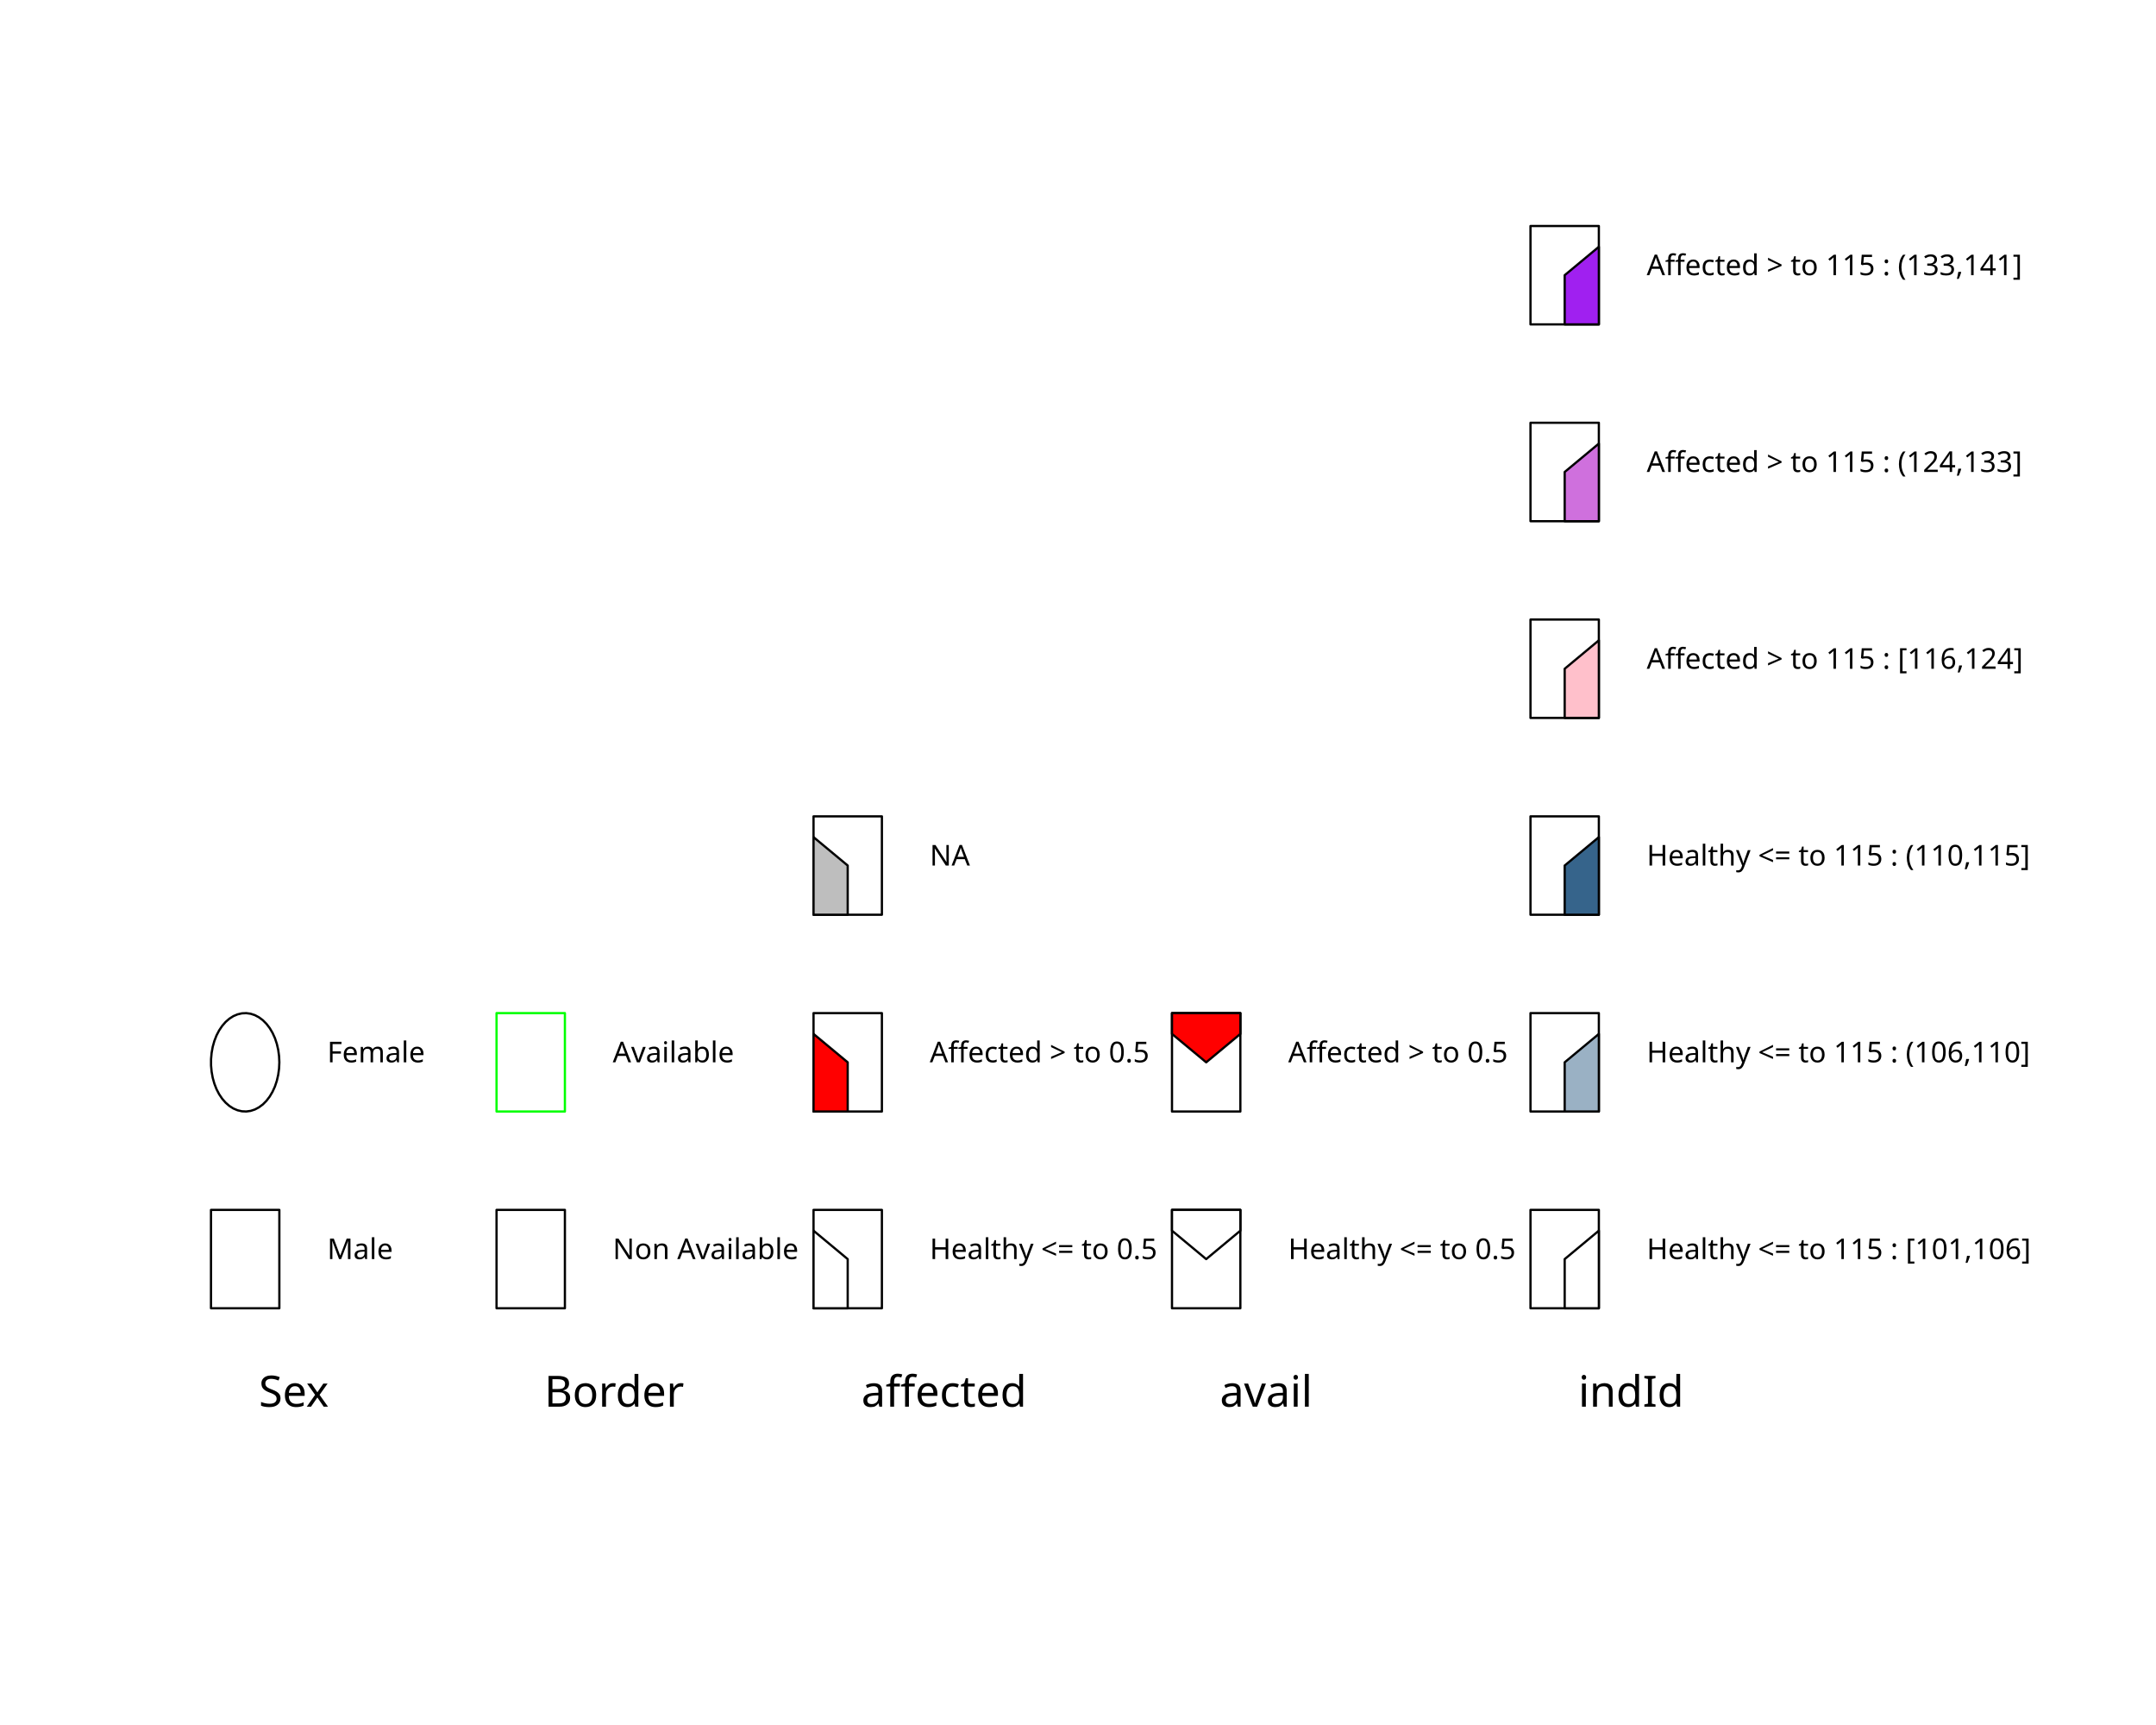
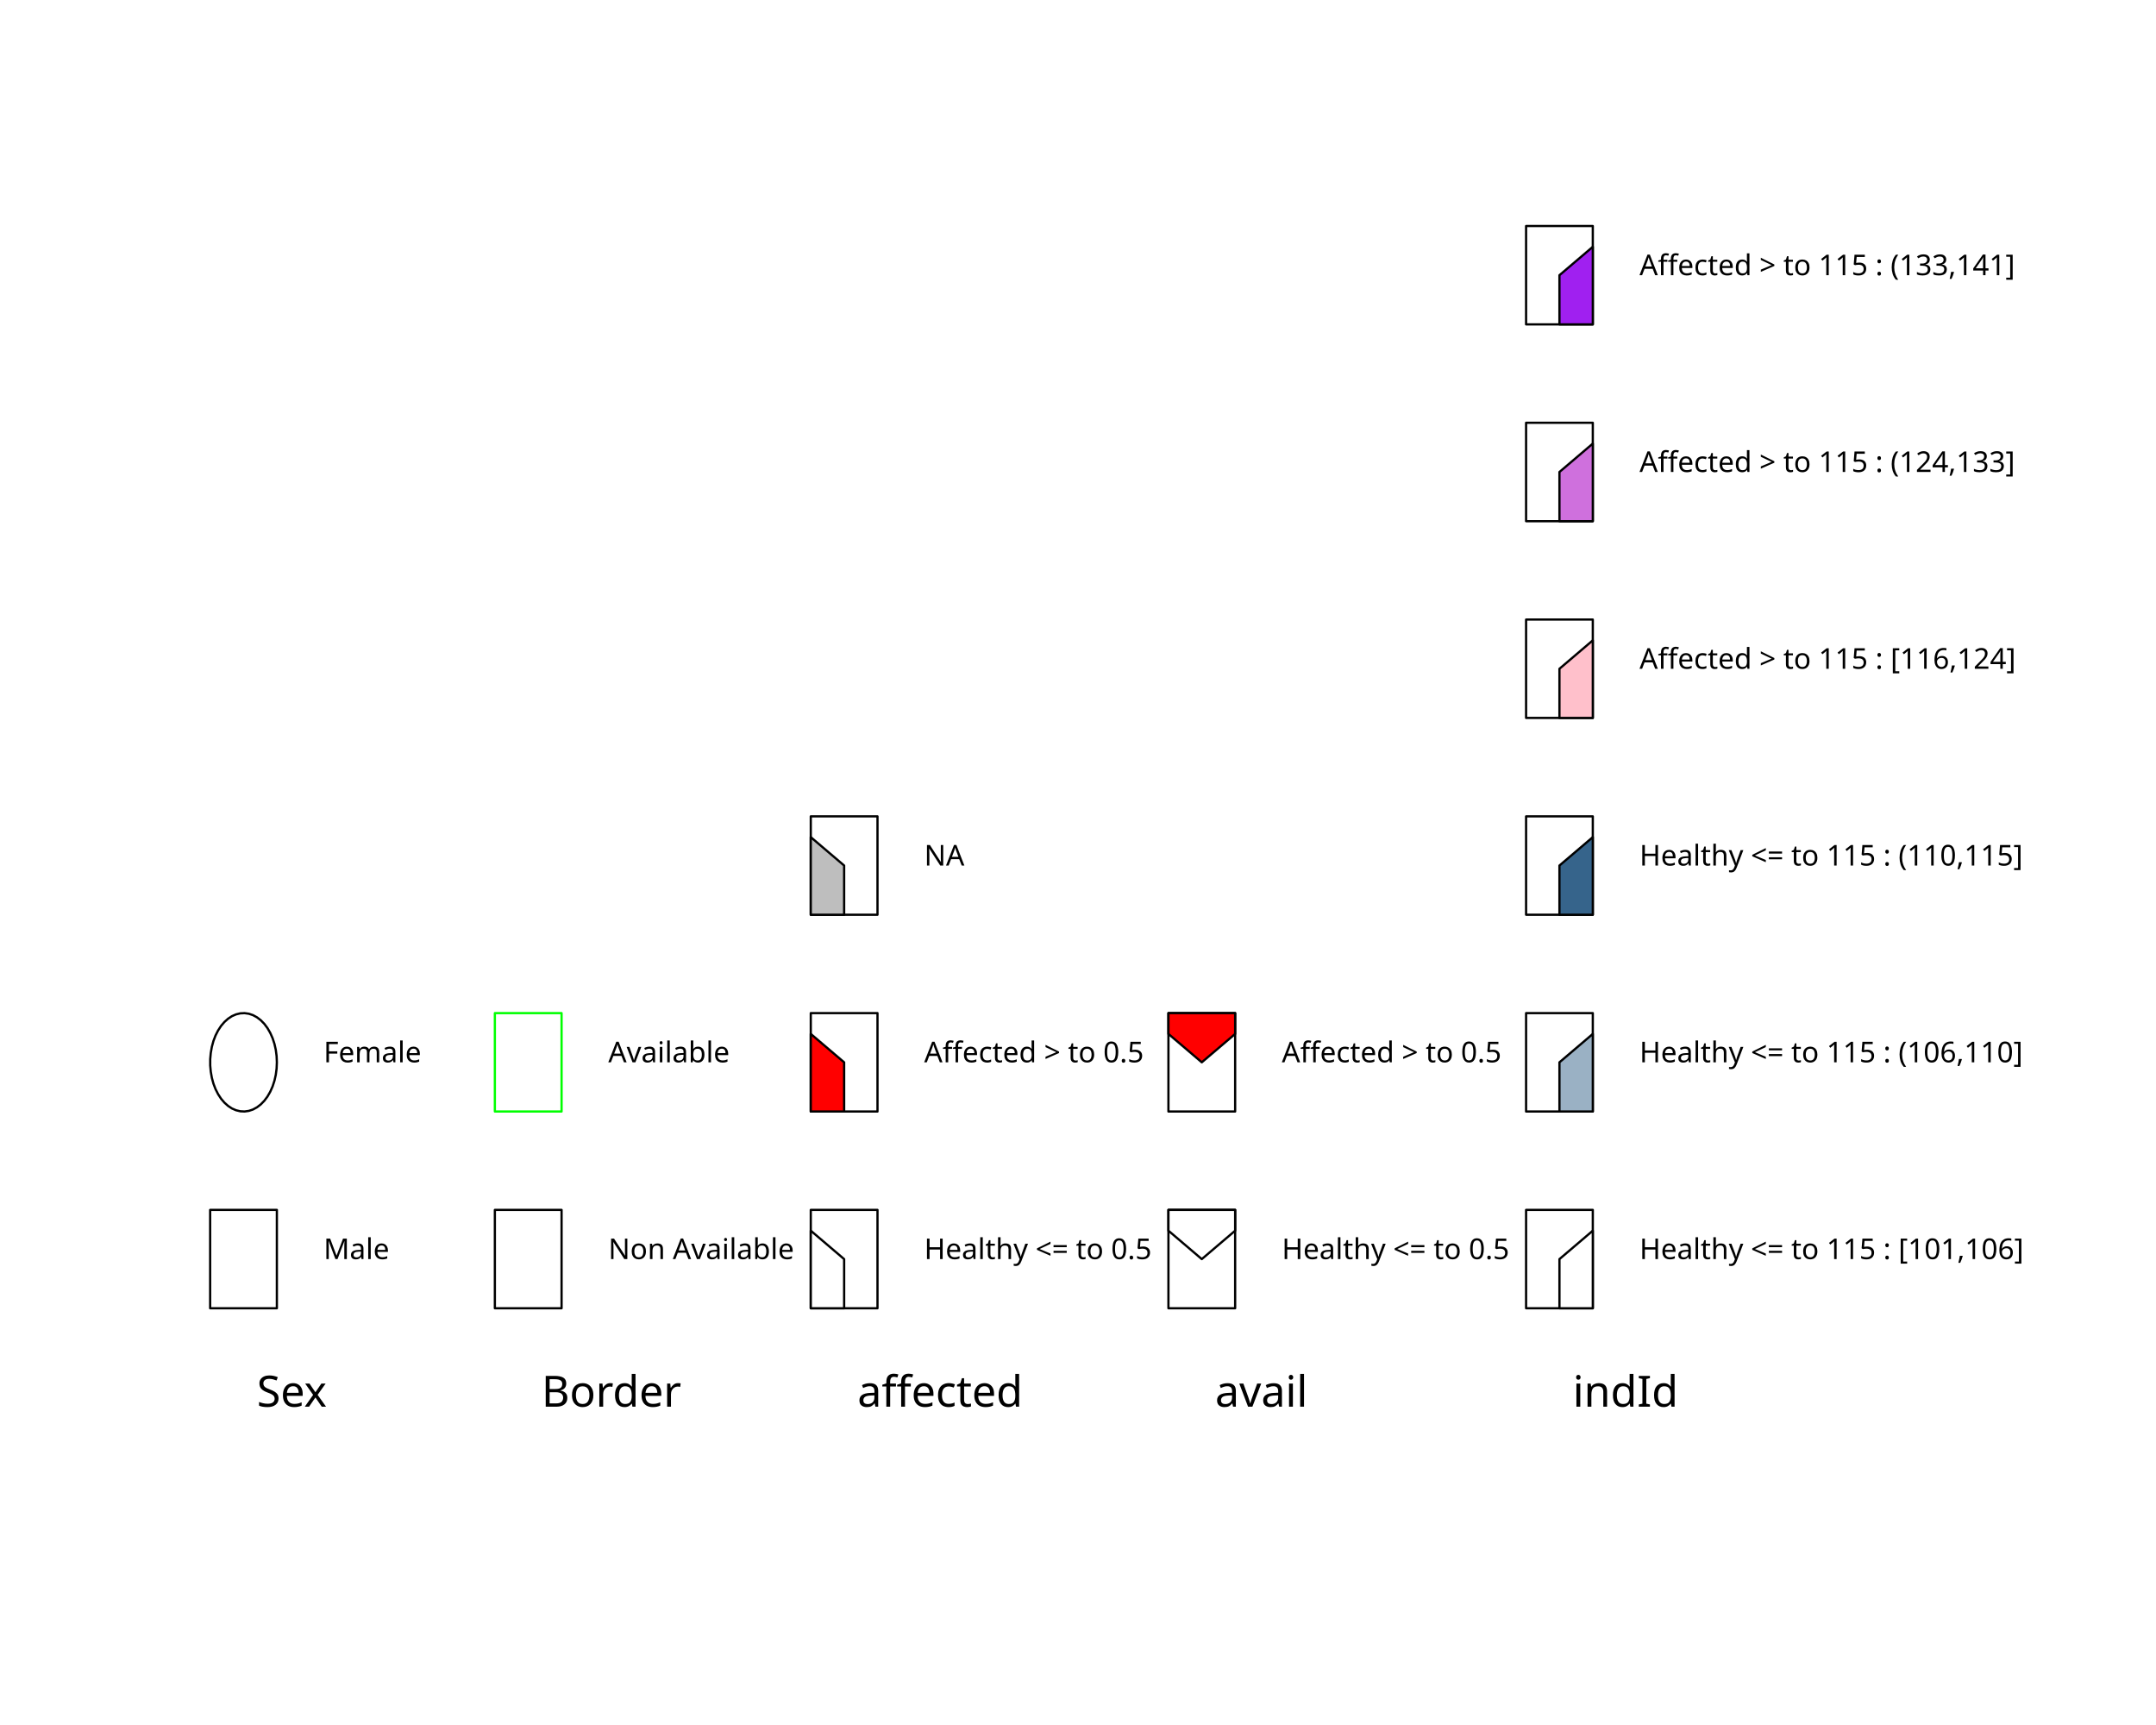
<svg xmlns="http://www.w3.org/2000/svg" class="svglite" data-engine-version="2.0" width="720.00pt" height="576.00pt" viewBox="0 0 720.00 576.00">
  <defs>
    <style type="text/css">
    .svglite line, .svglite polyline, .svglite polygon, .svglite path, .svglite rect, .svglite circle {
      fill: none;
      stroke: #000000;
      stroke-linecap: round;
      stroke-linejoin: round;
      stroke-miterlimit: 10.00;
    }
  </style>
  </defs>
  <rect width="100%" height="100%" style="stroke: none; fill: #FFFFFF;" />
  <defs>
    <clipPath id="cpMC4wMHw3MjAuMDB8MC4wMHw1NzYuMDA=">
      <rect x="0.00" y="0.00" width="720.00" height="576.00" />
    </clipPath>
  </defs>
  <g clip-path="url(#cpMC4wMHw3MjAuMDB8MC4wMHw1NzYuMDA=)">
</g>
  <defs>
    <clipPath id="cpNTkuMDR8Njg5Ljc2fDU5LjA0fDUwMi41Ng==">
      <rect x="59.04" y="59.04" width="630.72" height="443.52" />
    </clipPath>
  </defs>
  <g clip-path="url(#cpNTkuMDR8Njg5Ljc2fDU5LjA0fDUwMi41Ng==)">
-     <polygon points="70.46,436.85 70.46,404.00 93.29,404.00 93.29,436.85 " style="stroke-width: 0.75; fill: #FFFFFF;" />
-     <polygon points="93.29,354.72 93.19,352.62 92.91,350.55 92.45,348.56 91.82,346.66 91.02,344.90 90.07,343.29 88.99,341.88 87.79,340.67 86.49,339.70 85.12,338.97 83.69,338.50 82.24,338.30 80.77,338.37 79.33,338.71 77.93,339.30 76.59,340.16 75.34,341.25 74.20,342.56 73.18,344.07 72.30,345.76 71.59,347.59 71.04,349.54 70.67,351.58 70.48,353.67 70.48,355.77 70.67,357.86 71.04,359.90 71.59,361.85 72.30,363.68 73.18,365.37 74.20,366.88 75.34,368.19 76.59,369.28 77.93,370.14 79.33,370.73 80.77,371.07 82.24,371.14 83.69,370.94 85.12,370.47 86.49,369.74 87.79,368.77 88.99,367.56 90.07,366.15 91.02,364.54 91.82,362.78 92.45,360.88 92.91,358.89 93.19,356.82 93.29,354.72 " style="stroke-width: 0.75; fill: #FFFFFF;" />
-     <polygon points="165.82,436.85 165.82,404.00 188.65,404.00 188.65,436.85 " style="stroke-width: 0.75; fill: #FFFFFF;" />
-     <polygon points="165.82,371.15 165.82,338.29 188.65,338.29 188.65,371.15 " style="stroke-width: 0.75; stroke: #00FF00; fill: #FFFFFF;" />
-     <polygon points="271.68,436.85 271.68,404.00 294.51,404.00 294.51,436.85 " style="stroke-width: 0.75; fill: #FFFFFF;" />
-     <polygon points="271.68,371.15 271.68,338.29 294.51,338.29 294.51,371.15 " style="stroke-width: 0.75; fill: #FFFFFF;" />
-     <polygon points="271.68,305.44 271.68,272.59 294.51,272.59 294.51,305.44 " style="stroke-width: 0.75; fill: #FFFFFF;" />
-     <polygon points="283.09,420.43 283.09,436.85 271.68,436.85 271.68,410.94 " style="stroke-width: 0.75; fill: #FFFFFF;" />
-     <polygon points="283.09,354.72 283.09,371.15 271.68,371.15 271.68,345.24 " style="stroke-width: 0.75; fill: #FF0000;" />
-     <polygon points="283.09,289.01 283.09,305.44 271.68,305.44 271.68,279.53 " style="stroke-width: 0.75; fill: #BEBEBE;" />
-     <polygon points="391.39,436.85 391.39,404.00 414.22,404.00 414.22,436.85 " style="stroke-width: 0.75; fill: #FFFFFF;" />
-     <polygon points="391.39,371.15 391.39,338.29 414.22,338.29 414.22,371.15 " style="stroke-width: 0.75; fill: #FFFFFF;" />
-     <polygon points="402.81,420.43 391.39,410.94 391.39,404.00 414.22,404.00 414.22,410.94 " style="stroke-width: 0.75; fill: #FFFFFF;" />
-     <polygon points="402.81,354.72 391.39,345.24 391.39,338.29 414.22,338.29 414.22,345.24 " style="stroke-width: 0.75; fill: #FF0000;" />
-     <polygon points="511.11,436.85 511.11,404.00 533.94,404.00 533.94,436.85 " style="stroke-width: 0.75; fill: #FFFFFF;" />
-     <polygon points="511.11,371.15 511.11,338.29 533.94,338.29 533.94,371.15 " style="stroke-width: 0.75; fill: #FFFFFF;" />
-     <polygon points="511.11,305.44 511.11,272.59 533.94,272.59 533.94,305.44 " style="stroke-width: 0.75; fill: #FFFFFF;" />
-     <polygon points="511.11,239.73 511.11,206.88 533.94,206.88 533.94,239.73 " style="stroke-width: 0.75; fill: #FFFFFF;" />
-     <polygon points="511.11,174.03 511.11,141.17 533.94,141.17 533.94,174.03 " style="stroke-width: 0.75; fill: #FFFFFF;" />
-     <polygon points="511.11,108.32 511.11,75.47 533.94,75.47 533.94,108.32 " style="stroke-width: 0.75; fill: #FFFFFF;" />
-     <polygon points="522.53,420.43 533.94,410.94 533.94,436.85 522.53,436.85 " style="stroke-width: 0.75; fill: #FFFFFF;" />
-     <polygon points="522.53,354.72 533.94,345.24 533.94,371.15 522.53,371.15 " style="stroke-width: 0.75; fill: #9AB1C4;" />
-     <polygon points="522.53,289.01 533.94,279.53 533.94,305.44 522.53,305.44 " style="stroke-width: 0.75; fill: #36648B;" />
-     <polygon points="522.53,223.31 533.94,213.82 533.94,239.73 522.53,239.73 " style="stroke-width: 0.75; fill: #FFC0CB;" />
-     <polygon points="522.53,157.60 533.94,148.12 533.94,174.03 522.53,174.03 " style="stroke-width: 0.75; fill: #CF70DD;" />
-     <polygon points="522.53,91.89 533.94,82.41 533.94,108.32 522.53,108.32 " style="stroke-width: 0.75; fill: #A020F0;" />
-     <text x="86.44" y="469.71" style="font-size: 14.40px; font-family: sans;" textLength="24.82px" lengthAdjust="spacingAndGlyphs">Sex</text>
-     <text x="181.80" y="469.71" style="font-size: 14.40px; font-family: sans;" textLength="43.23px" lengthAdjust="spacingAndGlyphs">Border</text>
-     <text x="287.66" y="469.71" style="font-size: 14.40px; font-family: sans;" textLength="51.24px" lengthAdjust="spacingAndGlyphs">affected</text>
-     <text x="407.37" y="469.71" style="font-size: 14.40px; font-family: sans;" textLength="29.62px" lengthAdjust="spacingAndGlyphs">avail</text>
-     <text x="527.09" y="469.71" style="font-size: 14.40px; font-family: sans;" textLength="31.22px" lengthAdjust="spacingAndGlyphs">indId</text>
-     <text x="109.27" y="420.43" style="font-size: 9.60px; font-family: sans;" textLength="20.81px" lengthAdjust="spacingAndGlyphs">Male</text>
-     <text x="109.27" y="354.72" style="font-size: 9.60px; font-family: sans;" textLength="32.01px" lengthAdjust="spacingAndGlyphs">Female</text>
-     <text x="204.63" y="420.43" style="font-size: 9.60px; font-family: sans;" textLength="59.24px" lengthAdjust="spacingAndGlyphs">Non Available</text>
-     <text x="204.63" y="354.72" style="font-size: 9.60px; font-family: sans;" textLength="38.96px" lengthAdjust="spacingAndGlyphs">Available</text>
-     <text x="310.49" y="420.43" style="font-size: 9.60px; font-family: sans;" textLength="73.13px" lengthAdjust="spacingAndGlyphs">Healthy &lt;= to 0.5</text>
-     <text x="310.49" y="354.72" style="font-size: 9.60px; font-family: sans;" textLength="70.19px" lengthAdjust="spacingAndGlyphs">Affected &gt; to 0.5</text>
-     <text x="310.49" y="289.01" style="font-size: 9.60px; font-family: sans;" textLength="13.34px" lengthAdjust="spacingAndGlyphs">NA</text>
-     <text x="430.20" y="420.43" style="font-size: 9.60px; font-family: sans;" textLength="73.13px" lengthAdjust="spacingAndGlyphs">Healthy &lt;= to 0.5</text>
-     <text x="430.20" y="354.72" style="font-size: 9.60px; font-family: sans;" textLength="70.19px" lengthAdjust="spacingAndGlyphs">Affected &gt; to 0.5</text>
-     <text x="549.92" y="420.43" style="font-size: 9.60px; font-family: sans;" textLength="123.84px" lengthAdjust="spacingAndGlyphs">Healthy &lt;= to 115 : [101,106]</text>
-     <text x="549.92" y="354.72" style="font-size: 9.60px; font-family: sans;" textLength="124.37px" lengthAdjust="spacingAndGlyphs">Healthy &lt;= to 115 : (106,110]</text>
-     <text x="549.92" y="289.01" style="font-size: 9.60px; font-family: sans;" textLength="124.37px" lengthAdjust="spacingAndGlyphs">Healthy &lt;= to 115 : (110,115]</text>
-     <text x="549.92" y="223.31" style="font-size: 9.60px; font-family: sans;" textLength="120.90px" lengthAdjust="spacingAndGlyphs">Affected &gt; to 115 : [116,124]</text>
-     <text x="549.92" y="157.60" style="font-size: 9.60px; font-family: sans;" textLength="121.43px" lengthAdjust="spacingAndGlyphs">Affected &gt; to 115 : (124,133]</text>
-     <text x="549.92" y="91.89" style="font-size: 9.60px; font-family: sans;" textLength="121.43px" lengthAdjust="spacingAndGlyphs">Affected &gt; to 115 : (133,141]</text>
+     <polygon points="70.18,436.85 70.18,404.00 92.46,404.00 92.46,436.85 " style="stroke-width: 0.75; fill: #FFFFFF;" />
+     <polygon points="92.46,354.72 92.37,352.62 92.10,350.55 91.65,348.56 91.03,346.66 90.25,344.90 89.32,343.29 88.27,341.88 87.09,340.67 85.83,339.70 84.49,338.97 83.10,338.50 81.68,338.30 80.25,338.37 78.84,338.71 77.47,339.30 76.17,340.16 74.95,341.25 73.83,342.56 72.84,344.07 71.98,345.76 71.28,347.59 70.75,349.54 70.39,351.58 70.20,353.67 70.20,355.77 70.39,357.86 70.75,359.90 71.28,361.85 71.98,363.68 72.84,365.37 73.83,366.88 74.95,368.19 76.17,369.28 77.47,370.14 78.84,370.73 80.25,371.07 81.68,371.14 83.10,370.94 84.49,370.47 85.83,369.74 87.09,368.77 88.27,367.56 89.32,366.15 90.25,364.54 91.03,362.78 91.65,360.88 92.10,358.89 92.37,356.82 92.46,354.72 " style="stroke-width: 0.75; fill: #FFFFFF;" />
+     <polygon points="165.26,436.85 165.26,404.00 187.54,404.00 187.54,436.85 " style="stroke-width: 0.75; fill: #FFFFFF;" />
+     <polygon points="165.26,371.15 165.26,338.29 187.54,338.29 187.54,371.15 " style="stroke-width: 0.75; stroke: #00FF00; fill: #FFFFFF;" />
+     <polygon points="270.76,436.85 270.76,404.00 293.04,404.00 293.04,436.85 " style="stroke-width: 0.75; fill: #FFFFFF;" />
+     <polygon points="270.76,371.15 270.76,338.29 293.04,338.29 293.04,371.15 " style="stroke-width: 0.75; fill: #FFFFFF;" />
+     <polygon points="270.76,305.44 270.76,272.59 293.04,272.59 293.04,305.44 " style="stroke-width: 0.75; fill: #FFFFFF;" />
+     <polygon points="281.90,420.43 281.90,436.85 270.76,436.85 270.76,410.94 " style="stroke-width: 0.75; fill: #FFFFFF;" />
+     <polygon points="281.90,354.72 281.90,371.15 270.76,371.15 270.76,345.24 " style="stroke-width: 0.75; fill: #FF0000;" />
+     <polygon points="281.90,289.01 281.90,305.44 270.76,305.44 270.76,279.53 " style="stroke-width: 0.75; fill: #BEBEBE;" />
+     <polygon points="390.20,436.85 390.20,404.00 412.48,404.00 412.48,436.85 " style="stroke-width: 0.75; fill: #FFFFFF;" />
+     <polygon points="390.20,371.15 390.20,338.29 412.48,338.29 412.48,371.15 " style="stroke-width: 0.75; fill: #FFFFFF;" />
+     <polygon points="401.34,420.43 390.20,410.94 390.20,404.00 412.48,404.00 412.48,410.94 " style="stroke-width: 0.75; fill: #FFFFFF;" />
+     <polygon points="401.34,354.72 390.20,345.24 390.20,338.29 412.48,338.29 412.48,345.24 " style="stroke-width: 0.75; fill: #FF0000;" />
+     <polygon points="509.64,436.85 509.64,404.00 531.92,404.00 531.92,436.85 " style="stroke-width: 0.75; fill: #FFFFFF;" />
+     <polygon points="509.64,371.15 509.64,338.29 531.92,338.29 531.92,371.15 " style="stroke-width: 0.75; fill: #FFFFFF;" />
+     <polygon points="509.64,305.44 509.64,272.59 531.92,272.59 531.92,305.44 " style="stroke-width: 0.75; fill: #FFFFFF;" />
+     <polygon points="509.64,239.73 509.64,206.88 531.92,206.88 531.92,239.73 " style="stroke-width: 0.75; fill: #FFFFFF;" />
+     <polygon points="509.64,174.03 509.64,141.17 531.92,141.17 531.92,174.03 " style="stroke-width: 0.75; fill: #FFFFFF;" />
+     <polygon points="509.64,108.32 509.64,75.47 531.92,75.47 531.92,108.32 " style="stroke-width: 0.75; fill: #FFFFFF;" />
+     <polygon points="520.78,420.43 531.92,410.94 531.92,436.85 520.78,436.85 " style="stroke-width: 0.75; fill: #FFFFFF;" />
+     <polygon points="520.78,354.72 531.92,345.24 531.92,371.15 520.78,371.15 " style="stroke-width: 0.75; fill: #9AB1C4;" />
+     <polygon points="520.78,289.01 531.92,279.53 531.92,305.44 520.78,305.44 " style="stroke-width: 0.75; fill: #36648B;" />
+     <polygon points="520.78,223.31 531.92,213.82 531.92,239.73 520.78,239.73 " style="stroke-width: 0.75; fill: #FFC0CB;" />
+     <polygon points="520.78,157.60 531.92,148.12 531.92,174.03 520.78,174.03 " style="stroke-width: 0.75; fill: #CF70DD;" />
+     <polygon points="520.78,91.89 531.92,82.41 531.92,108.32 520.78,108.32 " style="stroke-width: 0.75; fill: #A020F0;" />
+     <text x="85.78" y="469.71" style="font-size: 14.40px; font-family: sans;" textLength="24.82px" lengthAdjust="spacingAndGlyphs">Sex</text>
+     <text x="180.86" y="469.71" style="font-size: 14.40px; font-family: sans;" textLength="43.23px" lengthAdjust="spacingAndGlyphs">Border</text>
+     <text x="286.35" y="469.71" style="font-size: 14.40px; font-family: sans;" textLength="51.24px" lengthAdjust="spacingAndGlyphs">affected</text>
+     <text x="405.79" y="469.71" style="font-size: 14.40px; font-family: sans;" textLength="29.62px" lengthAdjust="spacingAndGlyphs">avail</text>
+     <text x="525.23" y="469.71" style="font-size: 14.40px; font-family: sans;" textLength="31.22px" lengthAdjust="spacingAndGlyphs">indId</text>
+     <text x="108.06" y="420.43" style="font-size: 9.60px; font-family: sans;" textLength="20.81px" lengthAdjust="spacingAndGlyphs">Male</text>
+     <text x="108.06" y="354.72" style="font-size: 9.60px; font-family: sans;" textLength="32.01px" lengthAdjust="spacingAndGlyphs">Female</text>
+     <text x="203.14" y="420.43" style="font-size: 9.60px; font-family: sans;" textLength="59.24px" lengthAdjust="spacingAndGlyphs">Non Available</text>
+     <text x="203.14" y="354.72" style="font-size: 9.60px; font-family: sans;" textLength="38.96px" lengthAdjust="spacingAndGlyphs">Available</text>
+     <text x="308.63" y="420.43" style="font-size: 9.60px; font-family: sans;" textLength="73.13px" lengthAdjust="spacingAndGlyphs">Healthy &lt;= to 0.5</text>
+     <text x="308.63" y="354.72" style="font-size: 9.60px; font-family: sans;" textLength="70.19px" lengthAdjust="spacingAndGlyphs">Affected &gt; to 0.5</text>
+     <text x="308.63" y="289.01" style="font-size: 9.60px; font-family: sans;" textLength="13.34px" lengthAdjust="spacingAndGlyphs">NA</text>
+     <text x="428.07" y="420.43" style="font-size: 9.60px; font-family: sans;" textLength="73.13px" lengthAdjust="spacingAndGlyphs">Healthy &lt;= to 0.5</text>
+     <text x="428.07" y="354.72" style="font-size: 9.60px; font-family: sans;" textLength="70.19px" lengthAdjust="spacingAndGlyphs">Affected &gt; to 0.5</text>
+     <text x="547.51" y="420.43" style="font-size: 9.60px; font-family: sans;" textLength="123.84px" lengthAdjust="spacingAndGlyphs">Healthy &lt;= to 115 : [101,106]</text>
+     <text x="547.51" y="354.72" style="font-size: 9.60px; font-family: sans;" textLength="124.37px" lengthAdjust="spacingAndGlyphs">Healthy &lt;= to 115 : (106,110]</text>
+     <text x="547.51" y="289.01" style="font-size: 9.60px; font-family: sans;" textLength="124.37px" lengthAdjust="spacingAndGlyphs">Healthy &lt;= to 115 : (110,115]</text>
+     <text x="547.51" y="223.31" style="font-size: 9.60px; font-family: sans;" textLength="120.90px" lengthAdjust="spacingAndGlyphs">Affected &gt; to 115 : [116,124]</text>
+     <text x="547.51" y="157.60" style="font-size: 9.60px; font-family: sans;" textLength="121.43px" lengthAdjust="spacingAndGlyphs">Affected &gt; to 115 : (124,133]</text>
+     <text x="547.51" y="91.89" style="font-size: 9.60px; font-family: sans;" textLength="121.43px" lengthAdjust="spacingAndGlyphs">Affected &gt; to 115 : (133,141]</text>
  </g>
</svg>
